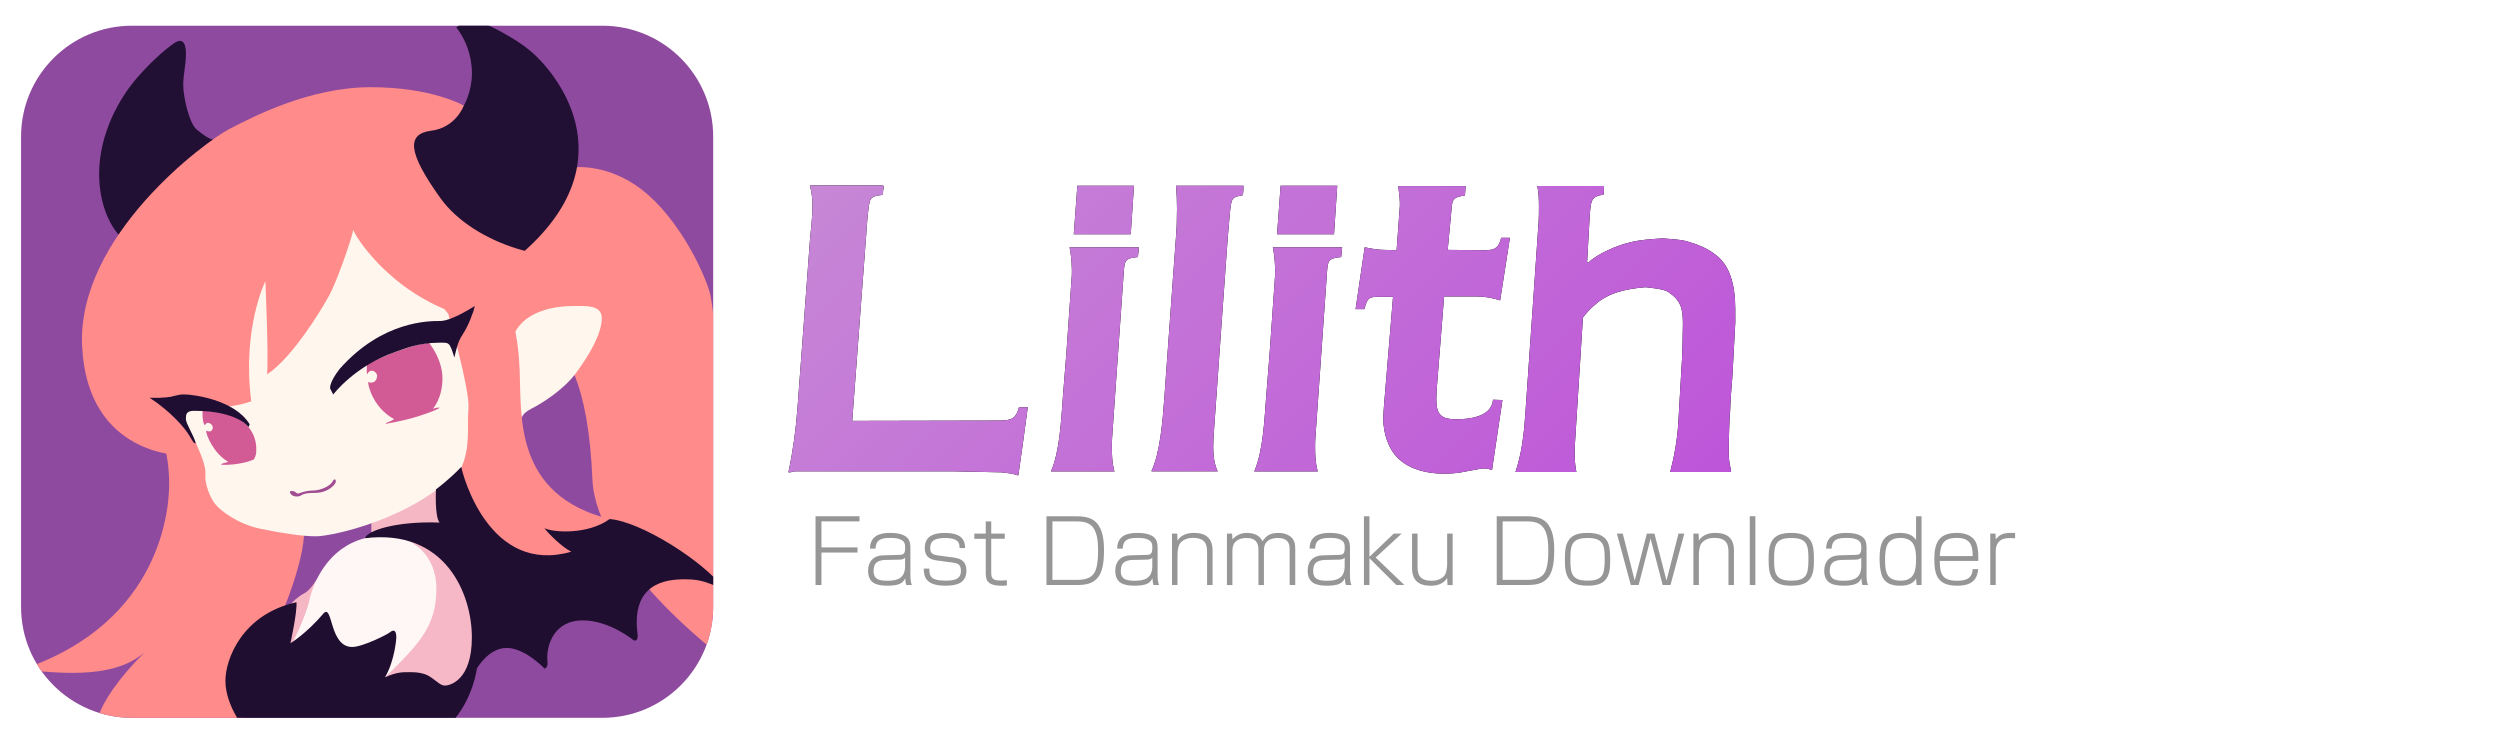
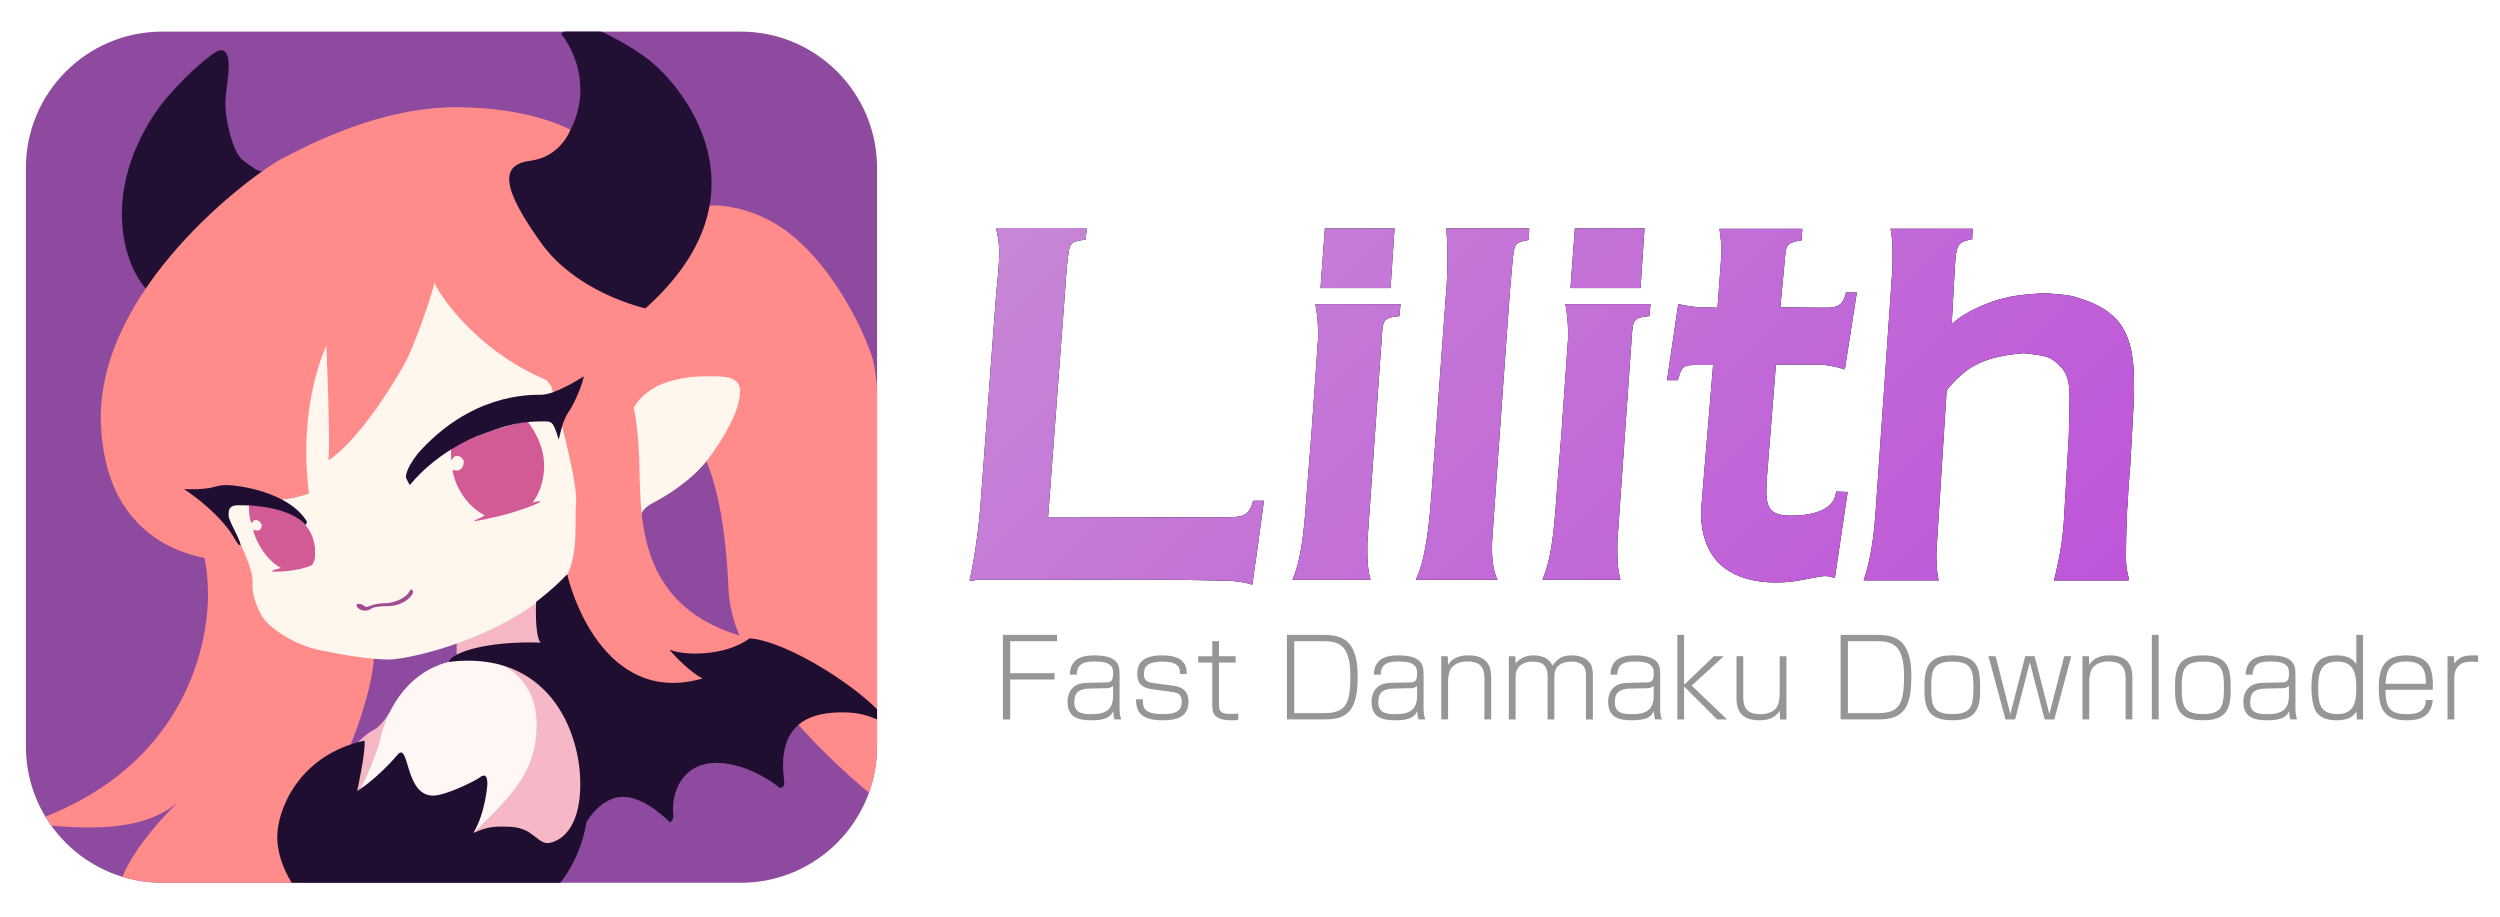
- <svg xmlns="http://www.w3.org/2000/svg" id="Logo" viewBox="0 0 1382.85 412.39">
+ <svg xmlns="http://www.w3.org/2000/svg" id="Logo" viewBox="0 0 1124.48 412.39">
  <defs>
    <style>
      .cls-1 {
        fill: #f6b8c6;
      }

      .cls-2 {
        fill: none;
      }

      .cls-3 {
        fill: #d25b95;
      }

      .cls-4 {
        fill: #a871b5;
      }

      .cls-5 {
        fill: #fff6ed;
      }

      .cls-6 {
        fill: #969696;
      }

      .cls-7 {
        fill: #ff8b8b;
      }

      .cls-8 {
        fill: #1f0e30;
      }

      .cls-9 {
        fill: #1f0e32;
      }

      .cls-10 {
        fill: #211033;
      }

      .cls-11 {
        fill: #8e4a9f;
      }

      .cls-12 {
        fill: url(#_名称未設定グラデーション_154);
      }

      .cls-13 {
        fill: #a04c93;
      }

      .cls-14 {
        fill: #f5b7c4;
      }

      .cls-15 {
        fill: #fef7f6;
      }

      .cls-16 {
        clip-path: url(#clippath);
      }

      .cls-17 {
        fill: #f6b7c5;
      }
    </style>
    <clipPath id="clippath">
      <rect class="cls-2" x="11.65" y="14.22" width="382.84" height="382.84" rx="61.32" ry="61.32" />
    </clipPath>
    <linearGradient id="_名称未設定グラデーション_154" data-name="名称未設定グラデーション 154" x1="521.06" y1="29.48" x2="855.02" y2="363.44" gradientUnits="userSpaceOnUse">
      <stop offset="0" stop-color="#c787d6" />
      <stop offset="1" stop-color="#be55d9" />
    </linearGradient>
  </defs>
  <g class="cls-16">
    <g>
      <rect class="cls-11" x="11.65" y="14.22" width="382.84" height="382.84" />
      <path class="cls-17" d="M161.05,333.83s3.64-3.86,7.21-5.63c3.58-1.77,7.15-8.12,7.15-8.12l-2.35,8.49-7.36,22.05-3.16,5.86h-3.26l1.77-22.66h0Z" />
      <path class="cls-7" d="M319.18,92.45s17.63-1.46,35.49,12.18,31.88,38.96,37.47,55.58c5.58,16.63,4.22,93.8,4.22,93.8l6.33,29.78-3.72,79.28s-69.34-51.78-71.28-97.92c-4.47-106.48-49.35-76.96-49.35-76.96l2.26-20.53,21.22-64.76,17.36-10.44h0Z" />
      <path class="cls-5" d="M288.66,231.39s-.25-2.53,5.27-5.32,17.62-10.27,24.56-19.59c6.95-9.32,14.39-21.6,14.39-30.54,0-6.67-7.57-6.67-11.79-6.67s-27.32-1.26-36.06,14.18l-6.72,13.89,10.33,34.04h0Z" />
      <path class="cls-7" d="M91.96,250.91s1.6,6.33,1.6,17.12-2.83,76.24-81.91,102.48c16.96.99,49.96,6.45,68.32-9.68-14.89,14.82-23.08,27.6-25.44,35.24,3.47,6.26,24.44,3.66,24.44,3.66h54.97l23.26-63.53s17.87-42.61,8.19-52.85c-9.68-10.24-87.64-130.65-87.64-130.65l-12.86,29.03s10.67,54.84,17.87,60.44c7.2,5.6,9.19,8.73,9.19,8.73h0Z" />
      <path class="cls-14" d="M205.4,289.49v4.97l23.19-3.24,16-1.73s-4.87-3.97-2.44-18.99-36.76,18.99-36.76,18.99h0Z" />
      <path class="cls-4" d="M146.78,155.53s-.97,10.16-2.93,15.83c-1.95,5.67-5.4,21.09-4.88,50.6-11.21-23.71,3.88-64.47,3.88-64.47l3.93-1.97h0Z" />
      <path class="cls-4" d="M147.72,207.08s28.46-17.17,39.25-41.55c10.79-24.38,8.75-26.18,8.75-34.96,3.35,5.18,21.05,43.26,68.87,45.06,5.76-5.46-48.4-41-48.4-41l-20.85-9.86-21.4,32.01-26.22,50.3h0Z" />
      <path class="cls-7" d="M282.18,175.09s4.19,5.26,5.27,29.89c1.08,24.63-3.43,68.91,49.76,82.13-8.1,8.51-29.69,8.84-29.69,8.84l10.67,8.85-3.97,3.97h-18.61s-34.48-4.85-40.56-43.61c0-3.25.43-3.78.31-4.87-2.3-21.21,3.69-54.05-9.17-87.35-12.86-33.3,35.99,2.16,35.99,2.16h0Z" />
      <path class="cls-10" d="M270.87,14.38s13.37,6.14,22.42,13.71c13.15,10.86,54.67,59.14-3.06,110.68-3.39,2.41-38.87-12.72-38.87-12.72l-23.82-36.97v-15.14l29.02-15.52s4.48-7.61,4.48-17.76-3.53-18.89-8.66-25.54c2.61-2.19,9.93-2.46,9.93-2.46l8.56,1.74h0Z" />
      <path class="cls-10" d="M65.51,129.67s-10.68-11.01-10.68-33.46,11.41-42.31,21.34-53.6c9.93-11.29,18.12-17.49,20.97-19.23,2.85-1.74,5.71-.87,5.71,6.08s-1.49,11.29-1.49,17.62,3.22,21.34,7.69,24.81c4.47,3.47,6.15,4.7,8.6,5.26s-3.51,5.53-3.51,5.53l-46.28,47.89-2.35-.9h0Z" />
      <path class="cls-5" d="M77.75,191.87s5.58,15.63,11.72,21.22c6.14,5.58,20.28,32.57,23.26,43.18,1.12,3.85.87,4.59.87,8s2.3,10.54,5.27,14.39,12.9,11.29,24.94,13.77c12.03,2.48,22.95,4.22,31.14,4.22s53.22-9.12,80.03-37.41c5.38-12.02,3.35-22.62,4.14-33.64.75-10.42-11.13-51.89-11.13-51.89l-37.11-47.91-19.17-9.49-113.96,75.56h0Z" />
      <path class="cls-15" d="M161.05,357.09s7.97-15.39,10.08-25.06c2.11-9.68,10.15-29.09,30.76-34.34s37.98,3.07,37.98,3.07l21.46,24.69,1.26,29.53-3.24,18.86-14.89,8.44-36.48-5.46-46.93-19.73h0Z" />
      <path class="cls-1" d="M226.04,299.27s15.34,6.14,15.34,26.33-8.89,30.18-28.42,49.04c11.55,2.85,38.16,6.2,38.16,6.2l11.46-17.68v-33.5l-15.18-20.85-17.68-11.91-3.68,2.36h0Z" />
      <path class="cls-8" d="M132.08,398.43s-7.39-10.36-7.39-21.96,9.06-36.66,39.3-43.36c.47,5.49-3.35,22.71-3.35,22.71,0,0,8.75-5.21,18.61-16.84,4.84-4.28,3.07,18.89,15.54,18.89,5.83,0,19.97-7.13,21.09-8.25,1.04-.84,3.35-2.11,3.35,2.98,0,0-.68,12.44-6.26,22.05,6.7-3.1,10.48-2.85,13.52-2.85s7.81.12,11.54,2.61c3.72,2.48,5.61,4.81,8.09,4.81s14.89-2.61,14.89-26.68-14.64-60.24-59.12-54.84c1.12-4.09,16.7-9.49,41.27-8.66-2.79-3.16-2.02-18.33-2.02-18.33,0,0,7.51-5.57,14.02-12.46.84,4.84,15.61,59.95,60.83,46.92-5.21-2.61-12.47-9.86-14.89-13.03,5.4,2.61,24.38,3.53,36.1-5.03,17.12,1.3,51.74,23.08,63.27,38.52-8.35-2.42-10.7-5.21-21.68-5.21s-29.68,2.51-26.15,30.15c.68,4.56-2.05,3.69-2.05,3.69,0,0-13.25-11.11-28.38-11.11s-20.47,13.09-19.36,23.32c.19,2.79-1.55,3.41-1.55,3.41,0,0-10.86-11.48-21.03-11.48s-16.5,11.41-16.5,11.41c0,0-1.97,16.83-14.25,30.22-12.28,13.4-47.65,8.93-47.65,8.93l-69.81-10.56h0Z" />
      <path class="cls-7" d="M100.88,251.87s-52.48.78-55.46-60.3c-2.98-61.07,68.49-113.56,81.51-120.26,13.03-6.7,44.29-23.08,78.17-23.08s51.46,10.17,51.46,10.17c0,0-4.34,12.16-17.99,13.9-13.65,1.74-13.27,11.79,5.09,37.34,18.36,25.56,63.53,38.83,90.2,29.15-2.85,7.69-29.22,45.6-79.47,35.36-39.27-12.66-58.44-44.29-58.99-47.08-.65,4.4-8.97,28.44-13.25,36.26-4.28,7.82-20.28,34.43-34.43,43.74.93-9.49-.93-51.55-.93-51.55,0,0-13.03,26.24-7.81,66.44-9.68,3.72-42.31,9.43-56.2-14.89-13.89-24.32-7.94-29.78-6.45-46.9-4.22,15.39-18.36,61.04,24.56,91.69h0Z" />
      <path class="cls-3" d="M202.96,201.44s-.19,3.63,0,5.67c1.3-1.95,1.77-2.05,2.79-2.05s2.84,1.21,2.84,2.84-1.17,4.79-4.98,3.4c0,2.42,3.07,14.43,14.43,20.57-2.33,1.39-4.38,2.05-4.38,2.05l-.37.56s9.77-1.67,16.66-3.81c6.89-2.14,12.19-4.09,13.21-5.12-1.21-.37-3.72.56-3.72.56,0,0,5.3-5.77,5.3-16.75s-7.44-19.73-7.44-19.73c0,0-11.26.75-34.34,11.82h0Z" />
      <path class="cls-3" d="M112.04,227.24s-.37,5.77,1.18,8c.99-1.18,1.06-1.36,1.92-1.36s2.54,1.12,2.54,2.48-.81,3.1-3.66,1.86c-.12,2.24,4.22,12.78,12.28,17.25-2.48.81-3.22.62-4.09,1.55,1.55.25,11.11.25,18.18-2.85,1.43-2.42,1.36-3.79,1.36-5.4s1.15-21.03-29.72-21.53h0Z" />
      <path class="cls-9" d="M184.33,218.22s11.87-15.85,34.28-23.51c5.13-1.8,12.67-5.08,24.16-5.15,5.67,0,5.77-.75,8.56,8.19,1.12-4.56,1.77-8.56,4.65-12.84,2.88-4.28,6.14-12.56,6.61-15.63-3.35,2.05-13.31,8.28-19.26,8.28s-31.79-.16-55.37,26.4c-6.2,7.94-5.34,10.98-5.34,10.98l1.71,3.29h0Z" />
      <path class="cls-9" d="M137.44,236.24s-5.98-9-30.04-9c-4.47,0-4.58,2.05-4.58,4.58s4.64,9.47,5.45,13.38c-1.06.06-1.24-.37-3.6-4.34s-9.8-12.9-21.9-20.85c2.11,0,7.75.37,12.78-.81,5.03-1.18,4.03-.99,7.13-.99s26.95,2.51,35.42,16.47c-.28.84-.66,1.56-.66,1.56h0Z" />
      <path class="cls-13" d="M162.07,271.7c1.24,0,1.92,1.3,2.73,1.3s3.79-1.67,8.19-1.67,9.68-2.48,10.92-4.96,2.36-.62,1.61.81-4.4,5.46-11.29,5.46-7.01,1.24-8.38,1.74-4.09.43-5.21-1.43c-1.12-1.86,1.43-1.24,1.43-1.24h0Z" />
    </g>
  </g>
  <g>
    <g>
      <g>
        <path d="M488.35,102.54c.18.18.54.54.54.72,0,.36-.18,1.26-.36,1.98l-.18,2.52c-3.24.54-5.95.54-7.03,3.06-1.08,2.34-1.98,15.68-2.16,18.92l-7.75,103.06,81.44-.18c7.39,0,9.19-1.62,10.81-7.39h4.86c-1.62,12.61-3.42,25.04-5.22,37.66h-.54c-2.88-1.08-6.12-1.26-9.01-1.62l-25.59-.54h-88.65l-2.34.54h-1.08c2.52-11.71,4.14-23.78,5.04-35.85l6.85-92.25c.54-6.49,1.44-12.97,1.44-19.64,0-3.78-.54-7.39-1.44-10.99h40.36Z" />
        <path d="M629.98,136.78l-.54,5.41c-7.39.72-7.39,1.8-7.93,9.73l-4.87,69.19-1.44,20.54c-.18,1.8-.18,3.78-.18,5.59,0,4.68.18,9.01,1.44,13.51h-35.13c4.87-11.17,5.59-28.11,6.67-42.34l1.8-22.52,3.06-43.78c.18-3.24-.18-10.45-1.26-15.31h38.38ZM627.27,102.72l-1.8,26.85h-31.53l1.98-26.85h31.35Z" />
        <path d="M687.81,102.72c0,1.8,0,3.42-.36,5.23-2.7.54-4.32.9-5.23,1.8-1.26,1.08-1.62,5.04-1.98,9.01l-1.08,12.25-3.24,45.04-4.69,66.12c-.36,6.31-.18,13.51,2.34,18.56h-36.58v-.36c4.68-9.91,6.12-27.75,7.03-40.18l4.86-67.57,1.62-21.98c.36-3.78.54-9.91.54-15.31,0-4.32-.18-8.47-.54-12.61h37.3Z" />
        <path d="M742.41,136.78l-.54,5.41c-7.39.72-7.39,1.8-7.93,9.73l-4.86,69.19-1.44,20.54c-.18,1.8-.18,3.78-.18,5.59,0,4.68.18,9.01,1.44,13.51h-35.13c4.86-11.17,5.58-28.11,6.67-42.34l1.8-22.52,3.06-43.78c.18-3.24-.18-10.45-1.26-15.31h38.38ZM739.71,102.72l-1.8,26.85h-31.53l1.98-26.85h31.35Z" />
        <path d="M810.7,102.9l-.36,5.23c-5.95.9-7.03,1.62-7.39,7.21l-2.16,22.88,20.72.18c5.41,0,7.57-1.44,8.83-6.85h4.86l-5.4,34.59c-4.14-1.26-8.29-2.16-12.79-2.16h-18.2l-3.96,49.55c-.18,2.34-.36,4.86-.36,7.39,0,8.65,2.88,10.99,11.17,10.99,6.31,0,19.46-1.08,20.18-10.81l5.23.18-5.77,38.74c-1.44-.54-2.88-.9-4.5-.9-1.8,0-8.29,1.44-12.61,2.16-3.24.54-6.49.72-9.73.72-8.65,0-18.38-2.16-24.68-8.11-5.95-5.41-8.65-14.41-8.65-22.34,0-2.34.36-6.67.54-8.83l4.86-58.56h-8.29c-5.22.18-5.77.54-7.57,6.85h-4.86l5.04-34.23c3.6.72,7.21,1.44,10.81,1.44l6.85.18,1.8-24.5c.18-2.52-.54-8.29-.9-10.99h37.3Z" />
        <path d="M887.27,102.9l-.18,4.68c-7.03,1.44-7.21,2.16-7.93,15.13l-1.26,22.52h.72c4.87-4.86,16.4-9.73,23.06-11.17,5.59-1.44,11.53-1.8,17.48-2.16h1.26c3.96.36,8.47.54,12.25,1.44,6.13,1.8,12.07,3.96,16.94,8.11,6.49,5.23,9.37,13.69,10.09,24.32.18,3.24.18,5.95.18,12.43l-1.62,30.09c-.54,6.49-1.08,12.97-1.26,19.46l-.18.36c-.18,6.31-.54,12.61-.54,18.92v.54c-.18,3.96,0,7.93,1.08,11.89,0,.36.18.54.18.9l-.18.72h-33.51c2.34-9.01,3.96-18.2,4.5-27.57l1.08-18.74,1.08-18.38c0-1.62.36-13.69.36-16.94,0-9.01-1.08-13.33-8.47-18.2-3.6-1.62-7.75-1.8-11.71-2.34h-1.08c-9.91.9-19.82,2.88-27.21,9.55-2.52,1.98-5.04,4.86-6.85,7.21,0,.54-.18,4.14-.36,6.31l-4.14,65.4c-.18,4.68,0,9.01.9,13.69h-33.69c3.42-10.09,4.68-20.9,5.41-31.53l7.39-106.84c.18-2.88.18-5.95.18-8.83,0-3.78-.18-7.39-.9-10.99h36.94Z" />
      </g>
      <g>
        <path class="cls-12" d="M488.35,102.54c.18.18.54.54.54.72,0,.36-.18,1.26-.36,1.98l-.18,2.52c-3.24.54-5.95.54-7.03,3.06-1.08,2.34-1.98,15.68-2.16,18.92l-7.75,103.06,81.44-.18c7.39,0,9.19-1.62,10.81-7.39h4.86c-1.62,12.61-3.42,25.04-5.22,37.66h-.54c-2.88-1.08-6.12-1.26-9.01-1.62l-25.59-.54h-88.65l-2.34.54h-1.08c2.52-11.71,4.14-23.78,5.04-35.85l6.85-92.25c.54-6.49,1.44-12.97,1.44-19.64,0-3.78-.54-7.39-1.44-10.99h40.36Z" />
        <path class="cls-12" d="M629.98,136.78l-.54,5.41c-7.39.72-7.39,1.8-7.93,9.73l-4.87,69.19-1.44,20.54c-.18,1.8-.18,3.78-.18,5.59,0,4.68.18,9.01,1.44,13.51h-35.13c4.87-11.17,5.59-28.11,6.67-42.34l1.8-22.52,3.06-43.78c.18-3.24-.18-10.45-1.26-15.31h38.38ZM627.27,102.72l-1.8,26.85h-31.53l1.98-26.85h31.35Z" />
        <path class="cls-12" d="M687.81,102.72c0,1.8,0,3.42-.36,5.23-2.7.54-4.32.9-5.23,1.8-1.26,1.08-1.62,5.04-1.98,9.01l-1.08,12.25-3.24,45.04-4.69,66.12c-.36,6.31-.18,13.51,2.34,18.56h-36.58v-.36c4.68-9.91,6.12-27.75,7.03-40.18l4.86-67.57,1.62-21.98c.36-3.78.54-9.91.54-15.31,0-4.32-.18-8.47-.54-12.61h37.3Z" />
        <path class="cls-12" d="M742.41,136.78l-.54,5.41c-7.39.72-7.39,1.8-7.93,9.73l-4.86,69.19-1.44,20.54c-.18,1.8-.18,3.78-.18,5.59,0,4.68.18,9.01,1.44,13.51h-35.13c4.86-11.17,5.58-28.11,6.67-42.34l1.8-22.52,3.06-43.78c.18-3.24-.18-10.45-1.26-15.31h38.38ZM739.71,102.72l-1.8,26.85h-31.53l1.98-26.85h31.35Z" />
        <path class="cls-12" d="M810.7,102.9l-.36,5.23c-5.95.9-7.03,1.62-7.39,7.21l-2.16,22.88,20.72.18c5.41,0,7.57-1.44,8.83-6.85h4.86l-5.4,34.59c-4.14-1.26-8.29-2.16-12.79-2.16h-18.2l-3.96,49.55c-.18,2.34-.36,4.86-.36,7.39,0,8.65,2.88,10.99,11.17,10.99,6.31,0,19.46-1.08,20.18-10.81l5.23.18-5.77,38.74c-1.44-.54-2.88-.9-4.5-.9-1.8,0-8.29,1.44-12.61,2.16-3.24.54-6.49.72-9.73.72-8.65,0-18.38-2.16-24.68-8.11-5.95-5.41-8.65-14.41-8.65-22.34,0-2.34.36-6.67.54-8.83l4.86-58.56h-8.29c-5.22.18-5.77.54-7.57,6.85h-4.86l5.04-34.23c3.6.72,7.21,1.44,10.81,1.44l6.85.18,1.8-24.5c.18-2.52-.54-8.29-.9-10.99h37.3Z" />
        <path class="cls-12" d="M887.27,102.9l-.18,4.68c-7.03,1.44-7.21,2.16-7.93,15.13l-1.26,22.52h.72c4.87-4.86,16.4-9.73,23.06-11.17,5.59-1.44,11.53-1.8,17.48-2.16h1.26c3.96.36,8.47.54,12.25,1.44,6.13,1.8,12.07,3.96,16.94,8.11,6.49,5.23,9.37,13.69,10.09,24.32.18,3.24.18,5.95.18,12.43l-1.62,30.09c-.54,6.49-1.08,12.97-1.26,19.46l-.18.36c-.18,6.31-.54,12.61-.54,18.92v.54c-.18,3.96,0,7.93,1.08,11.89,0,.36.18.54.18.9l-.18.72h-33.51c2.34-9.01,3.96-18.2,4.5-27.57l1.08-18.74,1.08-18.38c0-1.62.36-13.69.36-16.94,0-9.01-1.08-13.33-8.47-18.2-3.6-1.62-7.75-1.8-11.71-2.34h-1.08c-9.91.9-19.82,2.88-27.21,9.55-2.52,1.98-5.04,4.86-6.85,7.21,0,.54-.18,4.14-.36,6.31l-4.14,65.4c-.18,4.68,0,9.01.9,13.69h-33.69c3.42-10.09,4.68-20.9,5.41-31.53l7.39-106.84c.18-2.88.18-5.95.18-8.83,0-3.78-.18-7.39-.9-10.99h36.94Z" />
      </g>
    </g>
    <g>
      <path class="cls-6" d="M475.43,285.55v2.85h-21.05v14.39h19.94v2.85h-19.94v17.96h-3.28v-38.04h24.33Z" />
      <path class="cls-6" d="M492.38,294.77c3.09,0,7.58.43,9.7,2.94,1.5,1.79,1.5,3.96,1.5,6.18v14.39c0,1.54.1,3.91.82,5.31h-3.09c-.39-1.21-.53-2.46-.58-3.72-.72,1.4-1.5,2.37-2.94,3.04-2.03.92-4.78,1.06-6.95,1.06-5.94,0-10.67-1.35-10.67-8.3,0-5.21,3.14-8.4,8.35-8.5l8.88-.24c2.03-.05,3.28-.24,3.28-3.96,0-2.27-.39-3.57-2.61-4.59-1.83-.82-3.91-.82-5.94-.82-4.3,0-7.72.77-7.82,5.89h-3.09c.1-6.95,5.12-8.69,11.15-8.69ZM497.98,309.55l-8.59.19c-1.74.05-3.96.58-5.12,2.03-.82,1.06-1.06,2.8-1.06,4.15,0,4.97,3.91,5.31,7.87,5.31,5.84,0,9.56-1.74,9.56-8.16v-4.59c-.63.72-1.74,1.01-2.66,1.06Z" />
      <path class="cls-6" d="M530.76,303.13c0-1.45-.1-2.75-1.21-3.81-1.54-1.5-4.73-1.74-6.81-1.74s-5.41.29-7,1.88c-.92.97-1.21,2.46-1.21,3.77,0,3.38,2.17,3.72,4.92,4.1l8.4,1.11c4.3.58,6.71,2.66,6.71,7.19,0,7.24-5.89,8.35-11.78,8.35-3.28,0-7.72-.48-9.99-3.14-1.54-1.79-1.79-4.06-1.83-6.32h3.09c0,3.67.19,6.66,8.93,6.66,4.01,0,8.54-.34,8.54-5.41,0-3.86-1.93-4.25-5.26-4.68l-7.97-1.06c-4.3-.58-6.76-2.32-6.76-6.95,0-6.9,5.5-8.3,11.25-8.3,2.9,0,7,.48,9.08,2.66,1.59,1.69,1.93,3.48,1.98,5.7h-3.09Z" />
      <path class="cls-6" d="M545.25,288.4h3.04v6.76h7.48v2.85h-7.48v17.86c0,3.43,0,5.26,5.17,5.26,1.16,0,2.32-.1,3.48-.19v2.9c-.97.15-1.98.15-2.99.15-2.7,0-6.52-.34-7.97-2.94-.63-1.26-.72-2.99-.72-4.39v-18.64h-6.32v-2.85h6.32v-6.76Z" />
      <path class="cls-6" d="M594.21,285.55c4.2,0,8.93.19,12.12,3.38,3.81,3.91,4.34,10.23,4.34,15.45,0,4.44-.34,11.1-3.14,14.77-3.14,4.06-7.48,4.44-12.26,4.44h-16.42v-38.04h15.35ZM582.14,320.75h13.37c4.34,0,8.69-.68,10.48-5.26,1.25-3.28,1.4-7.53,1.4-11.01,0-4.15-.29-9.75-3.04-13.04-2.56-2.99-6.42-3.04-10.04-3.04h-12.17v32.35Z" />
      <path class="cls-6" d="M629.12,294.77c3.09,0,7.58.43,9.7,2.94,1.5,1.79,1.5,3.96,1.5,6.18v14.39c0,1.54.1,3.91.82,5.31h-3.09c-.39-1.21-.53-2.46-.58-3.72-.72,1.4-1.5,2.37-2.95,3.04-2.03.92-4.78,1.06-6.95,1.06-5.94,0-10.67-1.35-10.67-8.3,0-5.21,3.14-8.4,8.35-8.5l8.88-.24c2.03-.05,3.28-.24,3.28-3.96,0-2.27-.39-3.57-2.61-4.59-1.83-.82-3.91-.82-5.94-.82-4.3,0-7.72.77-7.82,5.89h-3.09c.1-6.95,5.12-8.69,11.15-8.69ZM634.72,309.55l-8.59.19c-1.74.05-3.96.58-5.12,2.03-.82,1.06-1.06,2.8-1.06,4.15,0,4.97,3.91,5.31,7.87,5.31,5.84,0,9.56-1.74,9.56-8.16v-4.59c-.63.72-1.74,1.01-2.66,1.06Z" />
      <path class="cls-6" d="M651.18,295.16l.14,3.86c2.03-3.23,5.46-4.25,9.12-4.25,6.52,0,10.28,2.94,10.28,9.7v19.12h-3.04v-18.64c0-5.41-2.56-7.43-7.87-7.43-2.46,0-4.88.68-6.66,2.51-1.5,1.54-1.83,4.83-1.83,6.9v16.66h-3.04v-28.44h2.9Z" />
      <path class="cls-6" d="M681.55,295.16l.14,3.19c2.27-2.46,4.78-3.57,8.11-3.57,2.22,0,4.83.53,6.57,2.03.87.72,1.4,1.59,1.98,2.56,2.32-3.43,4.63-4.59,8.74-4.59,3.33,0,7.19,1.16,8.64,4.44.63,1.45.72,3.19.72,4.78v19.6h-3.09v-19.17c0-1.21,0-2.51-.43-3.62-.97-2.56-3.62-3.23-6.08-3.23-2.61,0-5.6.72-6.95,3.19-.68,1.26-.77,2.8-.77,4.2v18.64h-3.04v-18.97c0-1.69-.05-3.38-1.06-4.83-1.26-1.83-3.57-2.22-5.65-2.22-4.39,0-7.68,2.08-7.68,6.81v19.21h-3.04v-28.44h2.9Z" />
      <path class="cls-6" d="M735.53,294.77c3.09,0,7.58.43,9.7,2.94,1.5,1.79,1.5,3.96,1.5,6.18v14.39c0,1.54.1,3.91.82,5.31h-3.09c-.39-1.21-.53-2.46-.58-3.72-.72,1.4-1.5,2.37-2.94,3.04-2.03.92-4.78,1.06-6.95,1.06-5.94,0-10.67-1.35-10.67-8.3,0-5.21,3.14-8.4,8.35-8.5l8.88-.24c2.03-.05,3.28-.24,3.28-3.96,0-2.27-.39-3.57-2.61-4.59-1.83-.82-3.91-.82-5.94-.82-4.3,0-7.72.77-7.82,5.89h-3.09c.1-6.95,5.12-8.69,11.15-8.69ZM741.13,309.55l-8.59.19c-1.74.05-3.96.58-5.12,2.03-.82,1.06-1.06,2.8-1.06,4.15,0,4.97,3.91,5.31,7.87,5.31,5.84,0,9.56-1.74,9.56-8.16v-4.59c-.63.72-1.74,1.01-2.66,1.06Z" />
      <path class="cls-6" d="M770.92,295.16h4.39l-14.39,13.23,15.88,15.21h-4.44l-14.87-14.82v14.82h-3.04v-38.04h3.04v22.45l13.42-12.84Z" />
      <path class="cls-6" d="M800.67,323.6l-.19-3.86c-2.03,3.23-5.46,4.25-9.08,4.25-6.57,0-10.33-2.9-10.33-9.66v-19.17h3.04v18.64c0,5.46,2.61,7.44,7.87,7.44,2.51,0,4.92-.68,6.71-2.51,1.45-1.54,1.79-4.83,1.79-6.9v-16.66h3.04v28.44h-2.85Z" />
      <path class="cls-6" d="M843.25,285.55c4.2,0,8.93.19,12.12,3.38,3.81,3.91,4.34,10.23,4.34,15.45,0,4.44-.34,11.1-3.14,14.77-3.14,4.06-7.48,4.44-12.26,4.44h-16.42v-38.04h15.35ZM831.18,320.75h13.37c4.34,0,8.69-.68,10.48-5.26,1.25-3.28,1.4-7.53,1.4-11.01,0-4.15-.29-9.75-3.04-13.04-2.56-2.99-6.42-3.04-10.04-3.04h-12.17v32.35Z" />
      <path class="cls-6" d="M868.99,297.33c2.37-2.17,6.08-2.56,9.17-2.56,4.25,0,9.03.82,11.1,5.02,1.4,2.85,1.4,7.05,1.4,10.23,0,3.96-.14,8.59-3.33,11.44-2.37,2.12-6.08,2.51-9.17,2.51s-6.71-.39-9.17-2.51c-3.33-2.9-3.38-8.01-3.38-12.07s.05-9.12,3.38-12.07ZM868.65,309.79c0,7.63.96,11.39,9.51,11.39,3.09,0,6.95-.39,8.4-3.62,1.06-2.32,1.06-6.32,1.06-8.88,0-7.58-1.11-11.1-9.46-11.1-9.22,0-9.51,4.44-9.51,12.21Z" />
      <path class="cls-6" d="M897.62,295.16l6.61,25.97,6.71-25.97h4.2l6.66,25.97,6.66-25.97h3.19l-7.63,28.44h-4.35l-6.66-25.68-6.61,25.68h-4.34l-7.68-28.44h3.23Z" />
      <path class="cls-6" d="M939.58,295.16l.14,3.86c2.03-3.23,5.46-4.25,9.12-4.25,6.52,0,10.28,2.94,10.28,9.7v19.12h-3.04v-18.64c0-5.41-2.56-7.43-7.87-7.43-2.46,0-4.88.68-6.66,2.51-1.5,1.54-1.83,4.83-1.83,6.9v16.66h-3.04v-28.44h2.9Z" />
      <path class="cls-6" d="M970.96,285.55v38.04h-3.09v-38.04h3.09Z" />
      <path class="cls-6" d="M981.68,297.33c2.37-2.17,6.08-2.56,9.17-2.56,4.25,0,9.03.82,11.1,5.02,1.4,2.85,1.4,7.05,1.4,10.23,0,3.96-.14,8.59-3.33,11.44-2.37,2.12-6.08,2.51-9.17,2.51s-6.71-.39-9.17-2.51c-3.33-2.9-3.38-8.01-3.38-12.07s.05-9.12,3.38-12.07ZM981.34,309.79c0,7.63.96,11.39,9.51,11.39,3.09,0,6.95-.39,8.4-3.62,1.06-2.32,1.06-6.32,1.06-8.88,0-7.58-1.11-11.1-9.46-11.1-9.22,0-9.51,4.44-9.51,12.21Z" />
      <path class="cls-6" d="M1021.27,294.77c3.09,0,7.58.43,9.7,2.94,1.5,1.79,1.5,3.96,1.5,6.18v14.39c0,1.54.1,3.91.82,5.31h-3.09c-.39-1.21-.53-2.46-.58-3.72-.72,1.4-1.5,2.37-2.94,3.04-2.03.92-4.78,1.06-6.95,1.06-5.94,0-10.67-1.35-10.67-8.3,0-5.21,3.14-8.4,8.35-8.5l8.88-.24c2.03-.05,3.28-.24,3.28-3.96,0-2.27-.39-3.57-2.61-4.59-1.83-.82-3.91-.82-5.94-.82-4.3,0-7.72.77-7.82,5.89h-3.09c.1-6.95,5.12-8.69,11.15-8.69ZM1026.87,309.55l-8.59.19c-1.74.05-3.96.58-5.12,2.03-.82,1.06-1.06,2.8-1.06,4.15,0,4.97,3.91,5.31,7.87,5.31,5.84,0,9.56-1.74,9.56-8.16v-4.59c-.63.72-1.74,1.01-2.66,1.06Z" />
      <path class="cls-6" d="M1062.89,323.6h-2.75l-.29-3.48c-2.17,3.28-5.36,3.86-9.03,3.86-4.54,0-8.59-1.4-10.04-6.08-.87-2.85-1.11-5.94-1.11-8.88,0-8.21,1.69-14.24,11.2-14.24,3.57,0,6.9.72,8.98,3.91v-13.13h3.04v38.04ZM1042.71,309.4c0,6.76.58,11.78,8.69,11.78,7.53,0,8.45-5.55,8.45-11.78s-.92-11.83-8.59-11.83-8.55,5.31-8.55,11.83Z" />
      <path class="cls-6" d="M1072.98,310.27c0,7.44,1.5,10.96,9.46,10.96,4.68,0,8.5-.97,8.69-6.42h3.09c-.58,7-5.02,9.17-11.49,9.17-10.43,0-12.79-5.12-12.79-14.63,0-8.98,2.46-14.58,12.41-14.58,4.49,0,9.27,1.4,10.91,6.03.82,2.32,1.01,4.83,1.01,7.29v2.17h-21.29ZM1091.18,307.57c0-6.66-1.79-10.04-8.98-10.04s-8.83,3.57-9.22,10.04h18.2Z" />
      <path class="cls-6" d="M1103.79,295.16l.14,3.19c2.37-3.09,4.88-3.57,8.59-3.57h2.12v2.94c-.97-.05-1.88-.1-2.85-.1-2.99,0-5.55.53-7.05,3.38-.68,1.26-.82,2.7-.82,4.1v18.49h-3.04v-28.44h2.9Z" />
    </g>
  </g>
</svg>
